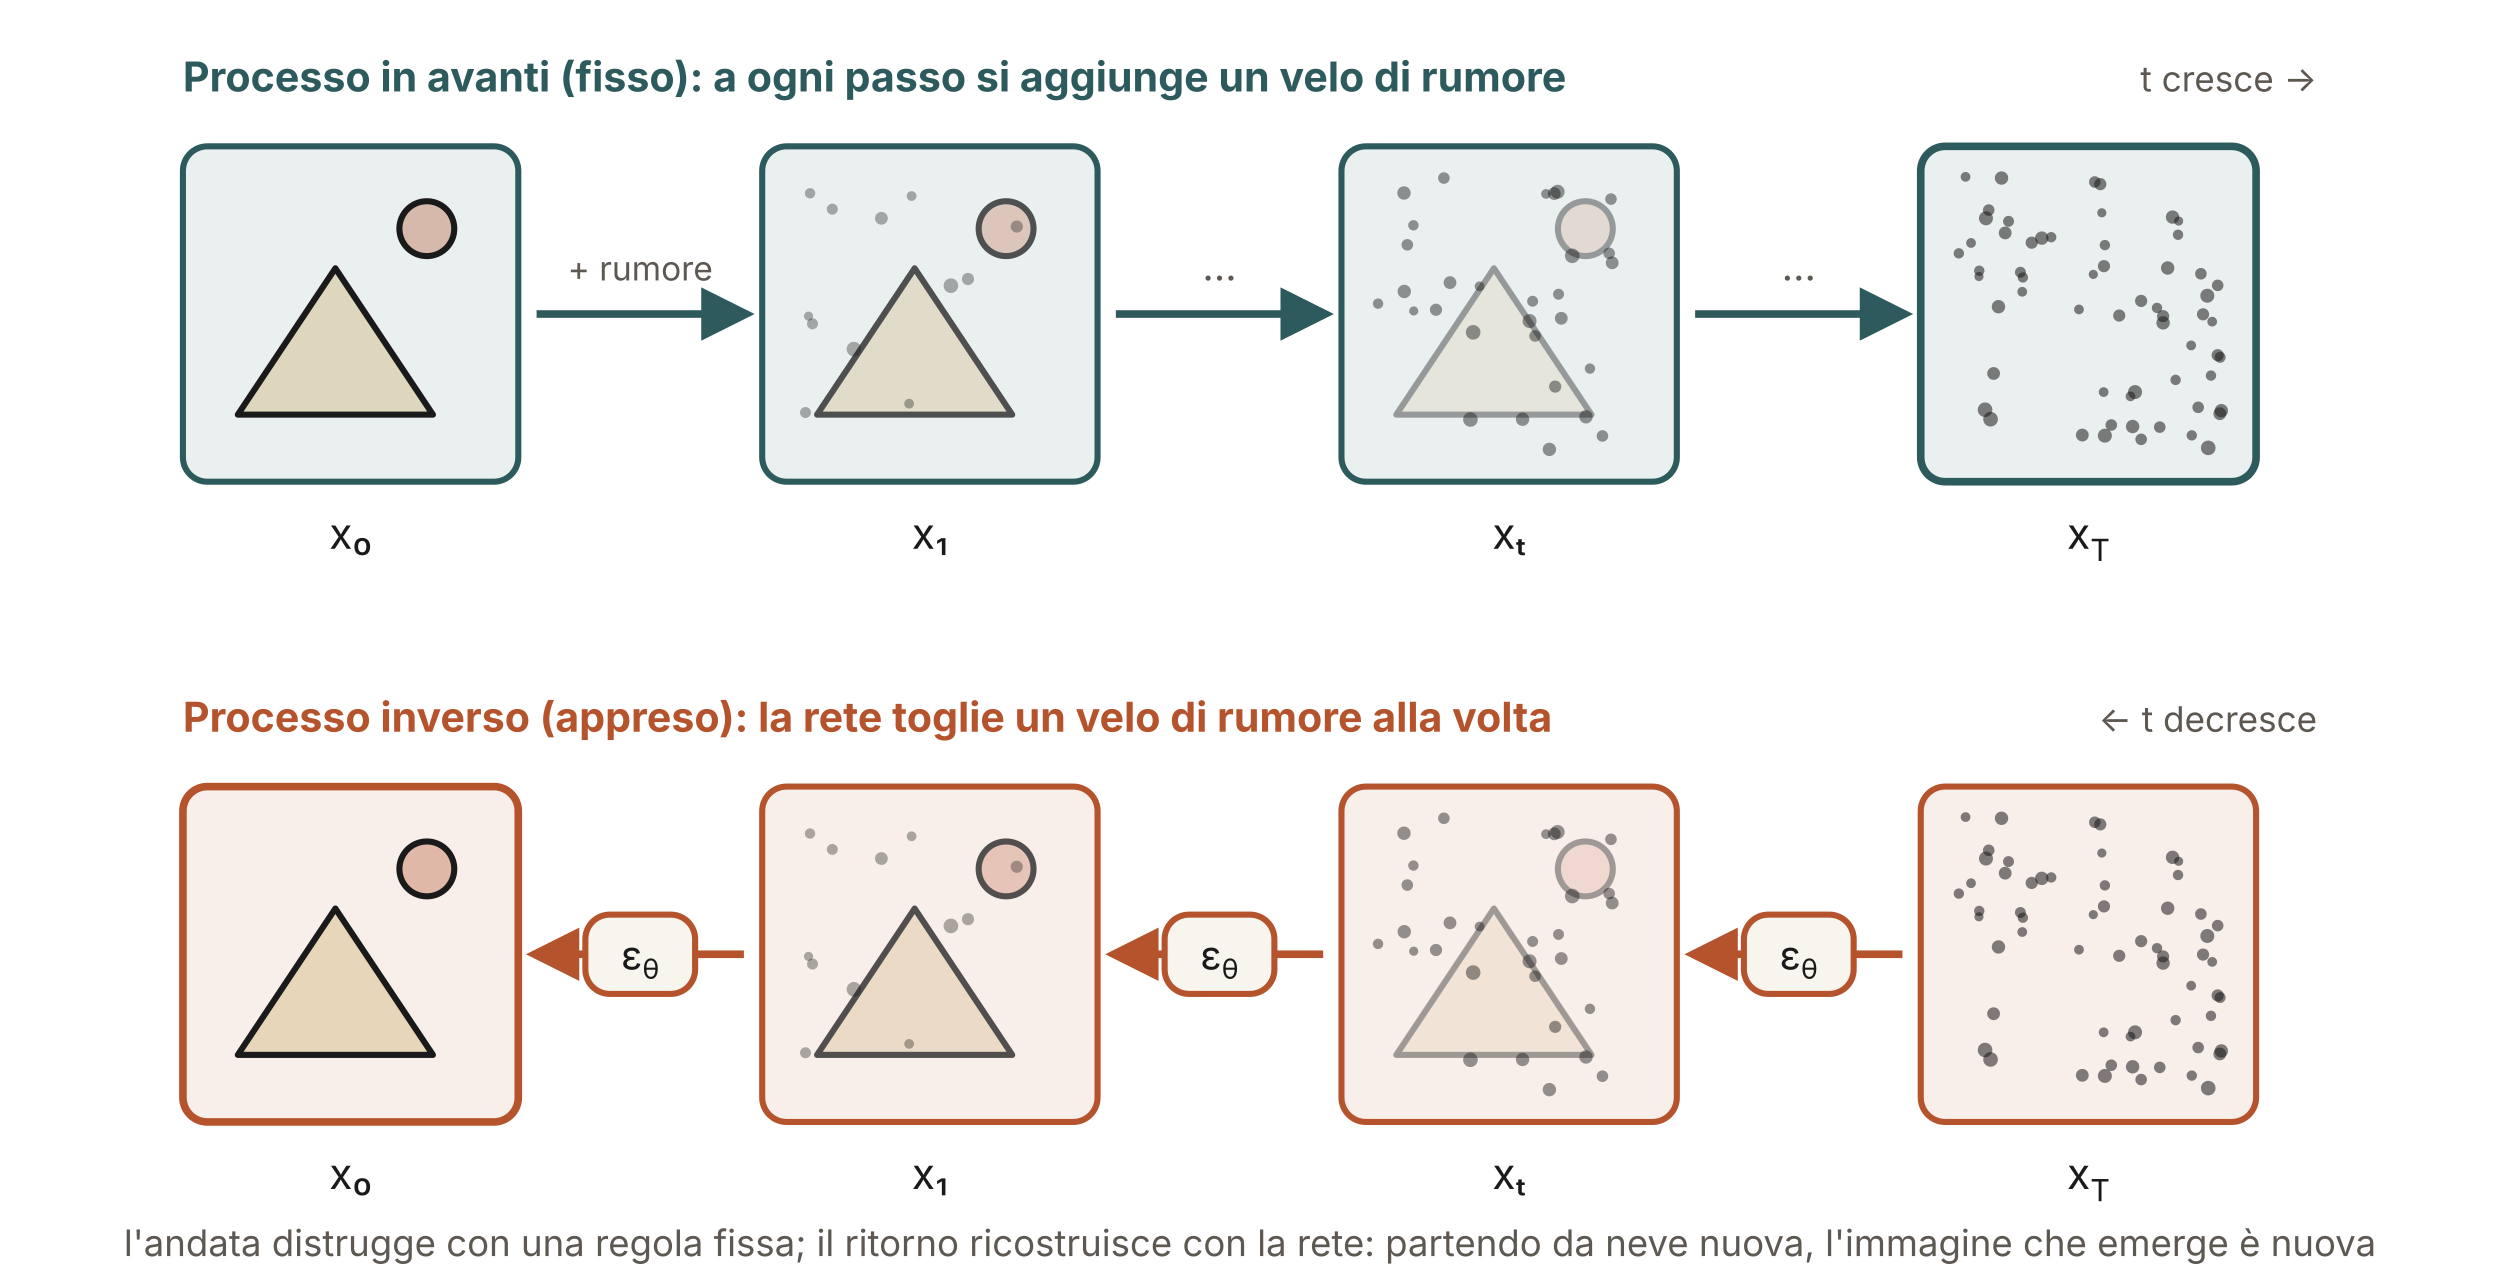
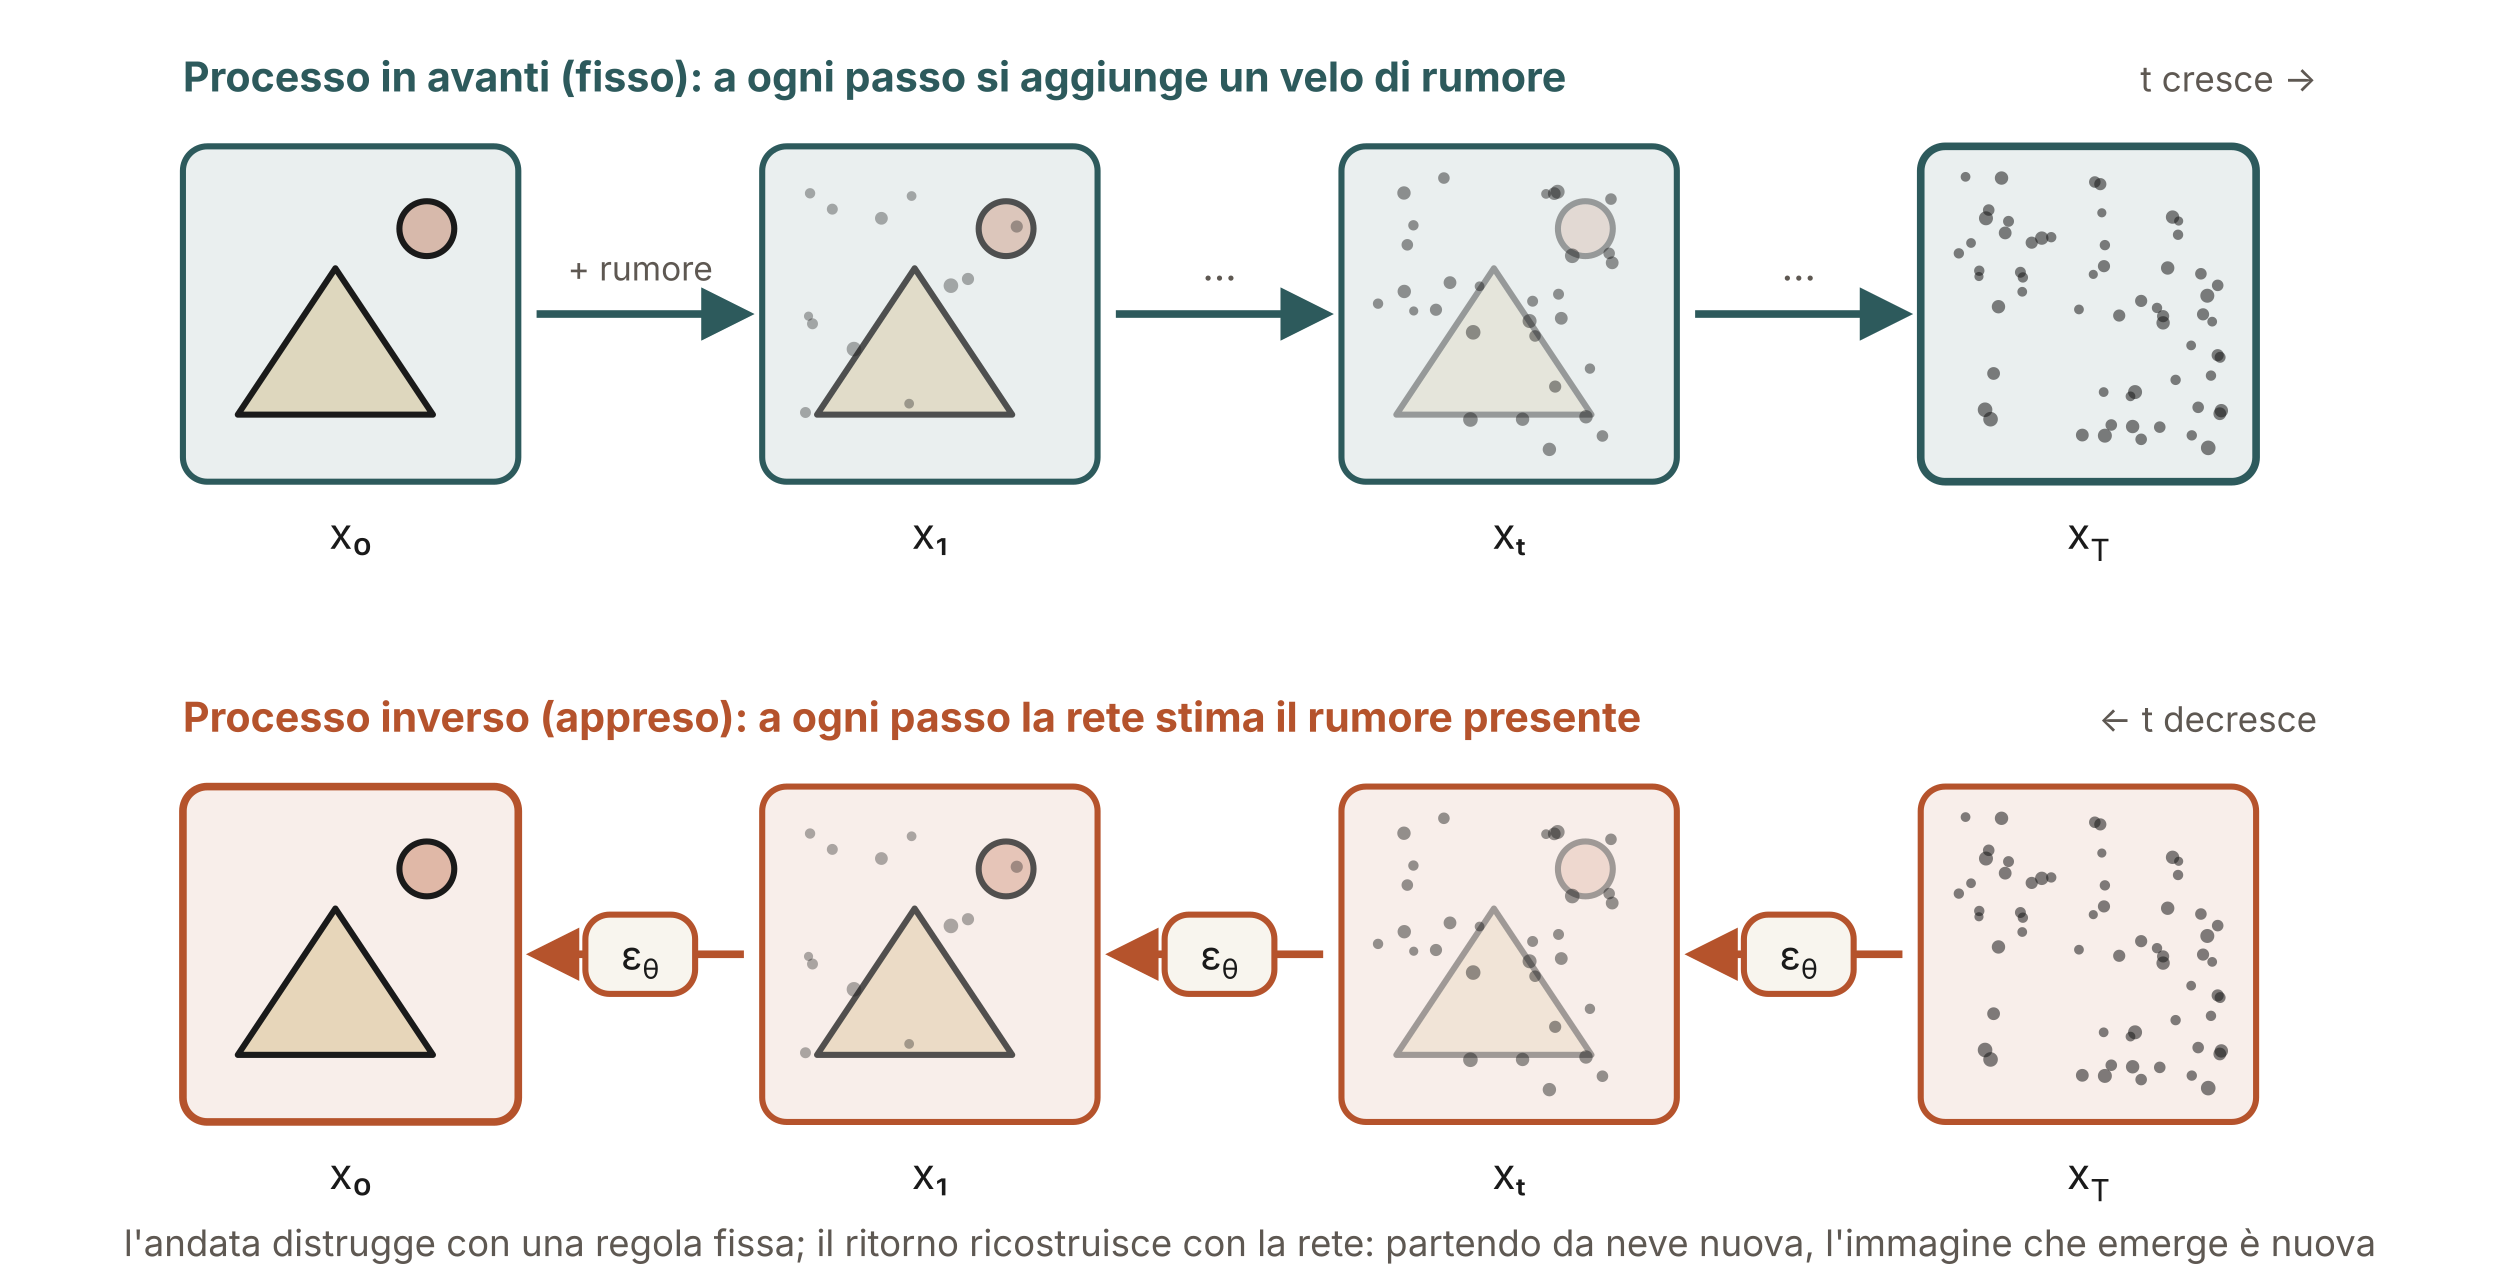
<svg xmlns="http://www.w3.org/2000/svg" xmlns:xlink="http://www.w3.org/1999/xlink" viewBox="0 0 820 420" role="img" aria-label="Due file di riquadri. In alto il processo in avanti: un paesaggio stilizzato che di riquadro in riquadro si copre di puntini di rumore fino a diventare rumore puro, con frecce teal verso destra. In basso il processo inverso: dagli stessi riquadri, letti da destra a sinistra, la rete epsilon-theta toglie rumore a ogni passo fino a recuperare il paesaggio, con frecce terracotta verso sinistra.">
  <defs>
    <marker id="freccia-avanti" viewBox="0 0 10 10" refX="8" refY="5" markerWidth="7" markerHeight="7" orient="auto-start-reverse">
      <path d="M0,0 L10,5 L0,10 z" fill="#2D5A5C" />
    </marker>
    <marker id="freccia-indietro" viewBox="0 0 10 10" refX="8" refY="5" markerWidth="7" markerHeight="7" orient="auto-start-reverse">
      <path d="M0,0 L10,5 L0,10 z" fill="#B5532C" />
    </marker>
    <g id="paesaggio">
      <path d="M18,88 L50,40 L82,88 Z" fill="#C9A961" fill-opacity="0.35" stroke="#1A1A1A" stroke-width="2" stroke-linejoin="round" />
      <circle cx="80" cy="27" r="9" fill="#B5532C" fill-opacity="0.35" stroke="#1A1A1A" stroke-width="2" />
    </g>
    <g id="rumore-lieve" fill="#1A1A1A" fill-opacity="0.35">
      <circle cx="39.1" cy="23.6" r="2.1" />
      <circle cx="16.5" cy="58.2" r="1.8" />
      <circle cx="15.2" cy="55.7" r="1.5" />
      <circle cx="49.0" cy="16.3" r="1.6" />
      <circle cx="48.2" cy="84.4" r="1.6" />
      <circle cx="30.1" cy="66.5" r="2.4" />
      <circle cx="61.9" cy="45.7" r="2.4" />
      <circle cx="14.2" cy="87.3" r="1.8" />
      <circle cx="23.0" cy="20.6" r="1.8" />
      <circle cx="83.5" cy="26.3" r="2.0" />
      <circle cx="67.5" cy="43.5" r="2.0" />
      <circle cx="15.7" cy="15.4" r="1.7" />
    </g>
    <g id="rumore-medio" fill="#1A1A1A" fill-opacity="0.45">
      <circle cx="71.2" cy="48.5" r="1.8" />
      <circle cx="62.7" cy="50.8" r="1.8" />
      <circle cx="81.5" cy="72.9" r="1.7" />
      <circle cx="61.7" cy="57.3" r="2.3" />
      <circle cx="75.7" cy="35.9" r="2.4" />
      <circle cx="20.6" cy="47.6" r="2.2" />
      <circle cx="23.7" cy="54.0" r="1.5" />
      <circle cx="70.1" cy="78.8" r="2.0" />
      <circle cx="88.8" cy="38.2" r="2.1" />
      <circle cx="63.5" cy="62.2" r="1.9" />
      <circle cx="85.6" cy="95.0" r="1.9" />
      <circle cx="69.8" cy="15.5" r="2.1" />
      <circle cx="68.2" cy="99.4" r="2.2" />
      <circle cx="35.6" cy="44.7" r="2.1" />
      <circle cx="12.0" cy="51.6" r="1.7" />
      <circle cx="20.5" cy="15.3" r="2.2" />
      <circle cx="21.6" cy="32.3" r="1.9" />
      <circle cx="88.4" cy="17.3" r="1.9" />
      <circle cx="59.4" cy="89.5" r="2.2" />
      <circle cx="87.8" cy="35.1" r="1.9" />
      <circle cx="42.3" cy="89.6" r="2.4" />
      <circle cx="23.6" cy="25.9" r="1.7" />
      <circle cx="31.0" cy="53.6" r="2.0" />
      <circle cx="33.6" cy="10.4" r="1.9" />
      <circle cx="43.2" cy="61.0" r="2.4" />
      <circle cx="72.1" cy="56.4" r="2.1" />
      <circle cx="70.9" cy="14.9" r="2.3" />
      <circle cx="80.2" cy="88.7" r="2.2" />
      <circle cx="45.3" cy="45.9" r="1.6" />
      <circle cx="67.1" cy="15.6" r="1.6" />
    </g>
    <g id="rumore-pieno" fill="#1A1A1A" fill-opacity="0.55">
      <circle cx="28.8" cy="24.6" r="1.8" />
      <circle cx="14.7" cy="10.0" r="1.6" />
      <circle cx="19.1" cy="42.7" r="1.5" />
      <circle cx="88.7" cy="65.3" r="1.6" />
      <circle cx="32.7" cy="41.3" r="1.8" />
      <circle cx="21.1" cy="86.4" r="2.4" />
      <circle cx="51.9" cy="53.5" r="1.6" />
      <circle cx="19.2" cy="40.8" r="1.7" />
      <circle cx="84.6" cy="24.5" r="1.5" />
      <circle cx="95.6" cy="57.5" r="1.6" />
      <circle cx="58.9" cy="12.4" r="2.0" />
      <circle cx="98.1" cy="87.7" r="2.1" />
      <circle cx="33.5" cy="43.0" r="1.7" />
      <circle cx="79.5" cy="57.9" r="2.2" />
      <circle cx="39.7" cy="30.1" r="2.2" />
      <circle cx="98.6" cy="86.7" r="2.2" />
      <circle cx="83.6" cy="76.6" r="1.7" />
      <circle cx="56.6" cy="42.0" r="1.5" />
      <circle cx="12.5" cy="35.1" r="1.7" />
      <circle cx="72.3" cy="96.1" r="1.9" />
      <circle cx="94.3" cy="98.9" r="2.4" />
      <circle cx="42.8" cy="29.8" r="1.7" />
      <circle cx="27.7" cy="28.4" r="2.1" />
      <circle cx="91.0" cy="85.6" r="1.9" />
      <circle cx="68.8" cy="82.0" r="1.6" />
      <circle cx="69.5" cy="91.9" r="2.2" />
      <circle cx="77.5" cy="53.0" r="1.7" />
      <circle cx="81.0" cy="39.9" r="2.2" />
      <circle cx="97.4" cy="45.6" r="1.9" />
      <circle cx="95.2" cy="75.2" r="1.7" />
      <circle cx="21.4" cy="23.6" r="2.3" />
      <circle cx="82.6" cy="23.2" r="2.2" />
      <circle cx="98.2" cy="69.2" r="1.8" />
      <circle cx="59.4" cy="21.8" r="1.5" />
      <circle cx="97.4" cy="68.5" r="2.0" />
      <circle cx="94.0" cy="49.0" r="2.3" />
      <circle cx="84.4" cy="29.0" r="1.7" />
      <circle cx="36.4" cy="31.6" r="2.0" />
      <circle cx="33.3" cy="47.7" r="1.6" />
      <circle cx="91.9" cy="41.8" r="1.9" />
      <circle cx="62.5" cy="91.4" r="1.9" />
      <circle cx="92.6" cy="55.1" r="2.0" />
      <circle cx="57.1" cy="11.7" r="1.9" />
      <circle cx="26.5" cy="10.4" r="2.2" />
      <circle cx="25.5" cy="52.6" r="2.2" />
      <circle cx="60.1" cy="39.3" r="2.0" />
      <circle cx="60.0" cy="80.6" r="1.6" />
      <circle cx="60.4" cy="32.4" r="1.7" />
      <circle cx="79.5" cy="55.7" r="2.0" />
      <circle cx="78.4" cy="92.1" r="1.9" />
      <circle cx="65.1" cy="55.5" r="2.0" />
      <circle cx="72.3" cy="50.7" r="2.0" />
      <circle cx="53.0" cy="94.7" r="2.1" />
      <circle cx="88.9" cy="94.8" r="1.7" />
      <circle cx="60.4" cy="94.9" r="2.3" />
      <circle cx="22.3" cy="20.9" r="1.9" />
      <circle cx="16.5" cy="31.7" r="1.6" />
      <circle cx="70.3" cy="80.6" r="2.3" />
      <circle cx="23.9" cy="74.5" r="2.1" />
      <circle cx="22.9" cy="89.5" r="2.4" />
    </g>
  </defs>
  <text x="60" y="30" font-family="Inter, sans-serif" font-size="13.5" font-weight="700" fill="#2D5A5C">Processo in avanti (fisso): a ogni passo si aggiunge un velo di rumore</text>
  <text x="760" y="30" text-anchor="end" font-family="Inter, sans-serif" font-size="11.5" fill="#5E5852">t cresce →</text>
  <rect x="60" y="48" width="110" height="110" rx="8" fill="#2D5A5C" fill-opacity="0.10" stroke="#2D5A5C" stroke-width="2" />
  <g transform="translate(60,48)">
    <use href="#paesaggio" xlink:href="#paesaggio" />
  </g>
  <rect x="250" y="48" width="110" height="110" rx="8" fill="#2D5A5C" fill-opacity="0.10" stroke="#2D5A5C" stroke-width="2" />
  <g transform="translate(250,48)" opacity="0.75">
    <use href="#paesaggio" xlink:href="#paesaggio" />
  </g>
  <use href="#rumore-lieve" xlink:href="#rumore-lieve" x="250" y="48" />
  <rect x="440" y="48" width="110" height="110" rx="8" fill="#2D5A5C" fill-opacity="0.10" stroke="#2D5A5C" stroke-width="2" />
  <g transform="translate(440,48)" opacity="0.40">
    <use href="#paesaggio" xlink:href="#paesaggio" />
  </g>
  <use href="#rumore-medio" xlink:href="#rumore-medio" x="440" y="48" />
  <rect x="630" y="48" width="110" height="110" rx="8" fill="#2D5A5C" fill-opacity="0.10" stroke="#2D5A5C" stroke-width="2.5" />
  <use href="#rumore-pieno" xlink:href="#rumore-pieno" x="630" y="48" />
  <line x1="176" y1="103" x2="244" y2="103" stroke="#2D5A5C" stroke-width="2.5" marker-end="url(#freccia-avanti)" />
  <text x="210" y="92" text-anchor="middle" font-family="Inter, sans-serif" font-size="11" fill="#5E5852">+ rumore</text>
  <line x1="366" y1="103" x2="434" y2="103" stroke="#2D5A5C" stroke-width="2.5" marker-end="url(#freccia-avanti)" />
  <text x="400" y="92" text-anchor="middle" font-family="Inter, sans-serif" font-size="13" fill="#5E5852">…</text>
  <line x1="556" y1="103" x2="624" y2="103" stroke="#2D5A5C" stroke-width="2.5" marker-end="url(#freccia-avanti)" />
  <text x="590" y="92" text-anchor="middle" font-family="Inter, sans-serif" font-size="13" fill="#5E5852">…</text>
  <text x="115" y="180" text-anchor="middle" font-family="Inter, sans-serif" font-size="14" fill="#1A1A1A">x₀</text>
  <text x="305" y="180" text-anchor="middle" font-family="Inter, sans-serif" font-size="14" fill="#1A1A1A">x₁</text>
  <text x="495" y="180" text-anchor="middle" font-family="Inter, sans-serif" font-size="14" fill="#1A1A1A">xₜ</text>
  <text x="685" y="180" text-anchor="middle" font-family="Inter, sans-serif" font-size="14" fill="#1A1A1A">x<tspan dy="4" font-size="10">T</tspan>
  </text>
-   <text x="60" y="240" font-family="Inter, sans-serif" font-size="13.5" font-weight="700" fill="#B5532C">Processo inverso (appreso): la rete toglie un velo di rumore alla volta</text>
+   <text x="60" y="240" font-family="Inter, sans-serif" font-size="13.5" font-weight="700" fill="#B5532C">Processo inverso (appreso): a ogni passo la rete stima il rumore presente</text>
  <text x="760" y="240" text-anchor="end" font-family="Inter, sans-serif" font-size="11.5" fill="#5E5852">← t decresce</text>
  <rect x="60" y="258" width="110" height="110" rx="8" fill="#B5532C" fill-opacity="0.10" stroke="#B5532C" stroke-width="2.5" />
  <g transform="translate(60,258)">
    <use href="#paesaggio" xlink:href="#paesaggio" />
  </g>
  <rect x="250" y="258" width="110" height="110" rx="8" fill="#B5532C" fill-opacity="0.10" stroke="#B5532C" stroke-width="2" />
  <g transform="translate(250,258)" opacity="0.75">
    <use href="#paesaggio" xlink:href="#paesaggio" />
  </g>
  <use href="#rumore-lieve" xlink:href="#rumore-lieve" x="250" y="258" />
  <rect x="440" y="258" width="110" height="110" rx="8" fill="#B5532C" fill-opacity="0.10" stroke="#B5532C" stroke-width="2" />
  <g transform="translate(440,258)" opacity="0.40">
    <use href="#paesaggio" xlink:href="#paesaggio" />
  </g>
  <use href="#rumore-medio" xlink:href="#rumore-medio" x="440" y="258" />
  <rect x="630" y="258" width="110" height="110" rx="8" fill="#B5532C" fill-opacity="0.10" stroke="#B5532C" stroke-width="2" />
  <use href="#rumore-pieno" xlink:href="#rumore-pieno" x="630" y="258" />
  <line x1="624" y1="313" x2="556" y2="313" stroke="#B5532C" stroke-width="2.5" marker-end="url(#freccia-indietro)" />
  <line x1="434" y1="313" x2="366" y2="313" stroke="#B5532C" stroke-width="2.5" marker-end="url(#freccia-indietro)" />
  <line x1="244" y1="313" x2="176" y2="313" stroke="#B5532C" stroke-width="2.5" marker-end="url(#freccia-indietro)" />
  <rect x="572" y="300" width="36" height="26" rx="8" fill="#F8F5EE" stroke="#B5532C" stroke-width="2" />
  <text x="590" y="318" text-anchor="middle" font-family="Inter, sans-serif" font-size="13" fill="#1A1A1A">ε<tspan dy="3" font-size="9">θ</tspan>
  </text>
  <rect x="382" y="300" width="36" height="26" rx="8" fill="#F8F5EE" stroke="#B5532C" stroke-width="2" />
  <text x="400" y="318" text-anchor="middle" font-family="Inter, sans-serif" font-size="13" fill="#1A1A1A">ε<tspan dy="3" font-size="9">θ</tspan>
  </text>
  <rect x="192" y="300" width="36" height="26" rx="8" fill="#F8F5EE" stroke="#B5532C" stroke-width="2" />
  <text x="210" y="318" text-anchor="middle" font-family="Inter, sans-serif" font-size="13" fill="#1A1A1A">ε<tspan dy="3" font-size="9">θ</tspan>
  </text>
  <text x="115" y="390" text-anchor="middle" font-family="Inter, sans-serif" font-size="14" fill="#1A1A1A">x₀</text>
  <text x="305" y="390" text-anchor="middle" font-family="Inter, sans-serif" font-size="14" fill="#1A1A1A">x₁</text>
  <text x="495" y="390" text-anchor="middle" font-family="Inter, sans-serif" font-size="14" fill="#1A1A1A">xₜ</text>
  <text x="685" y="390" text-anchor="middle" font-family="Inter, sans-serif" font-size="14" fill="#1A1A1A">x<tspan dy="4" font-size="10">T</tspan>
  </text>
  <text x="410" y="412" text-anchor="middle" font-family="Inter, sans-serif" font-size="12" fill="#5E5852">l'andata distrugge con una regola fissa; il ritorno ricostruisce con la rete: partendo da neve nuova, l'immagine che emerge è nuova</text>
</svg>
